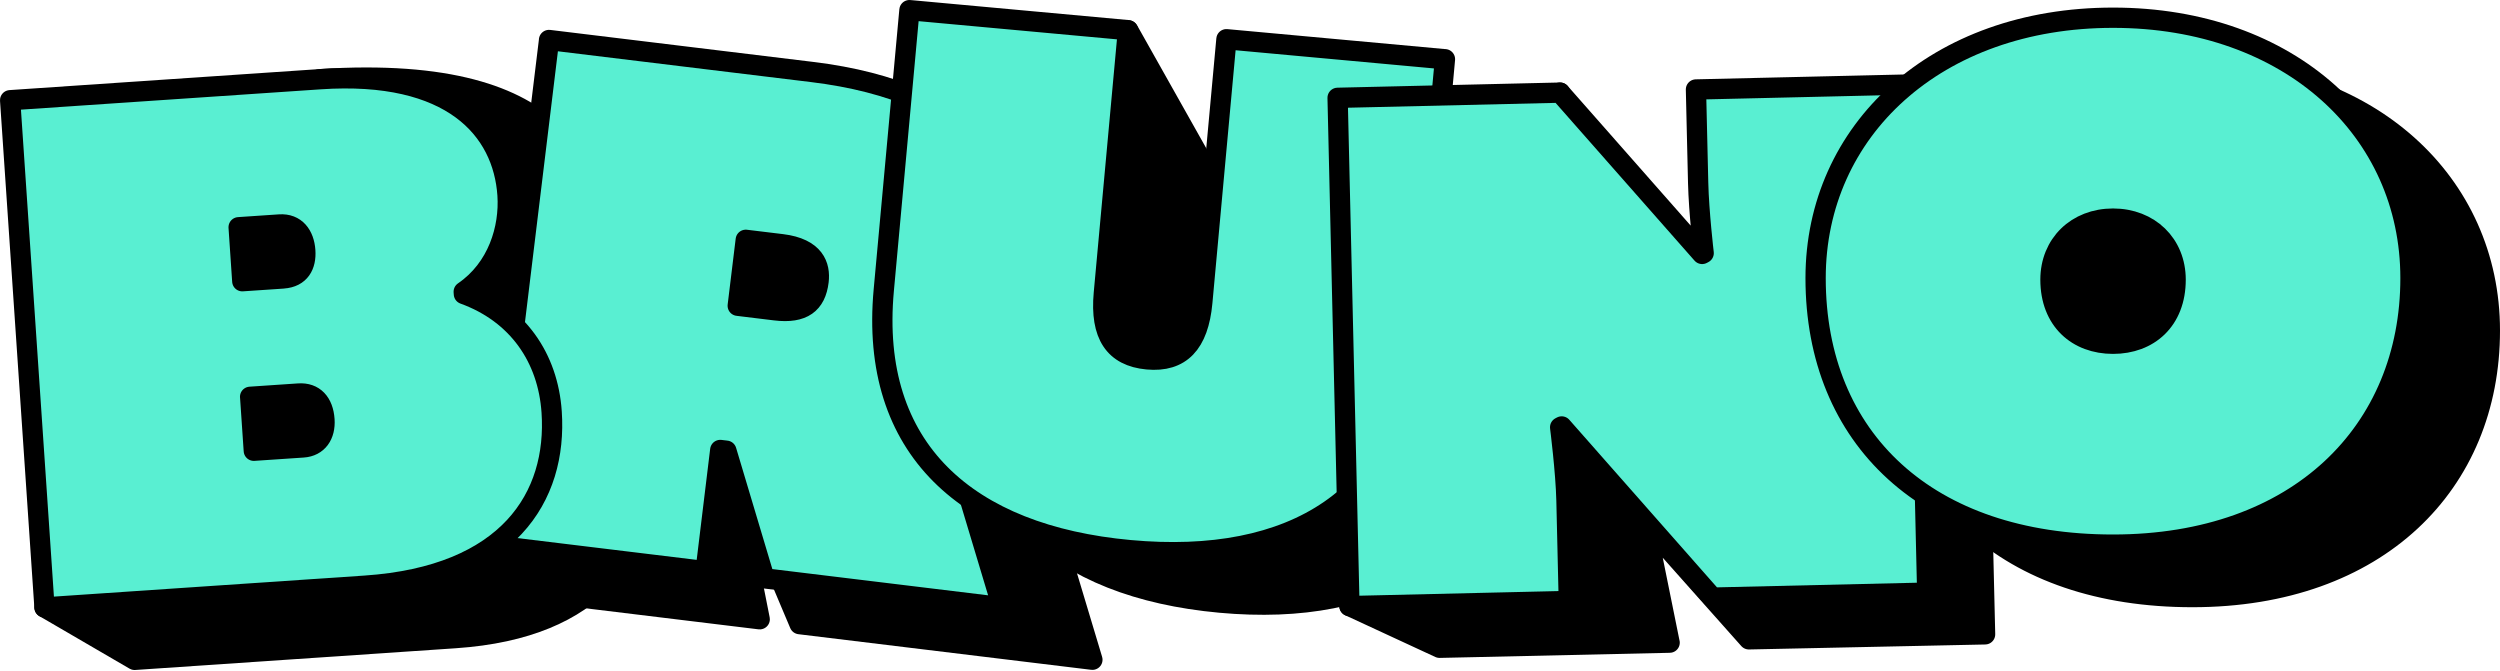
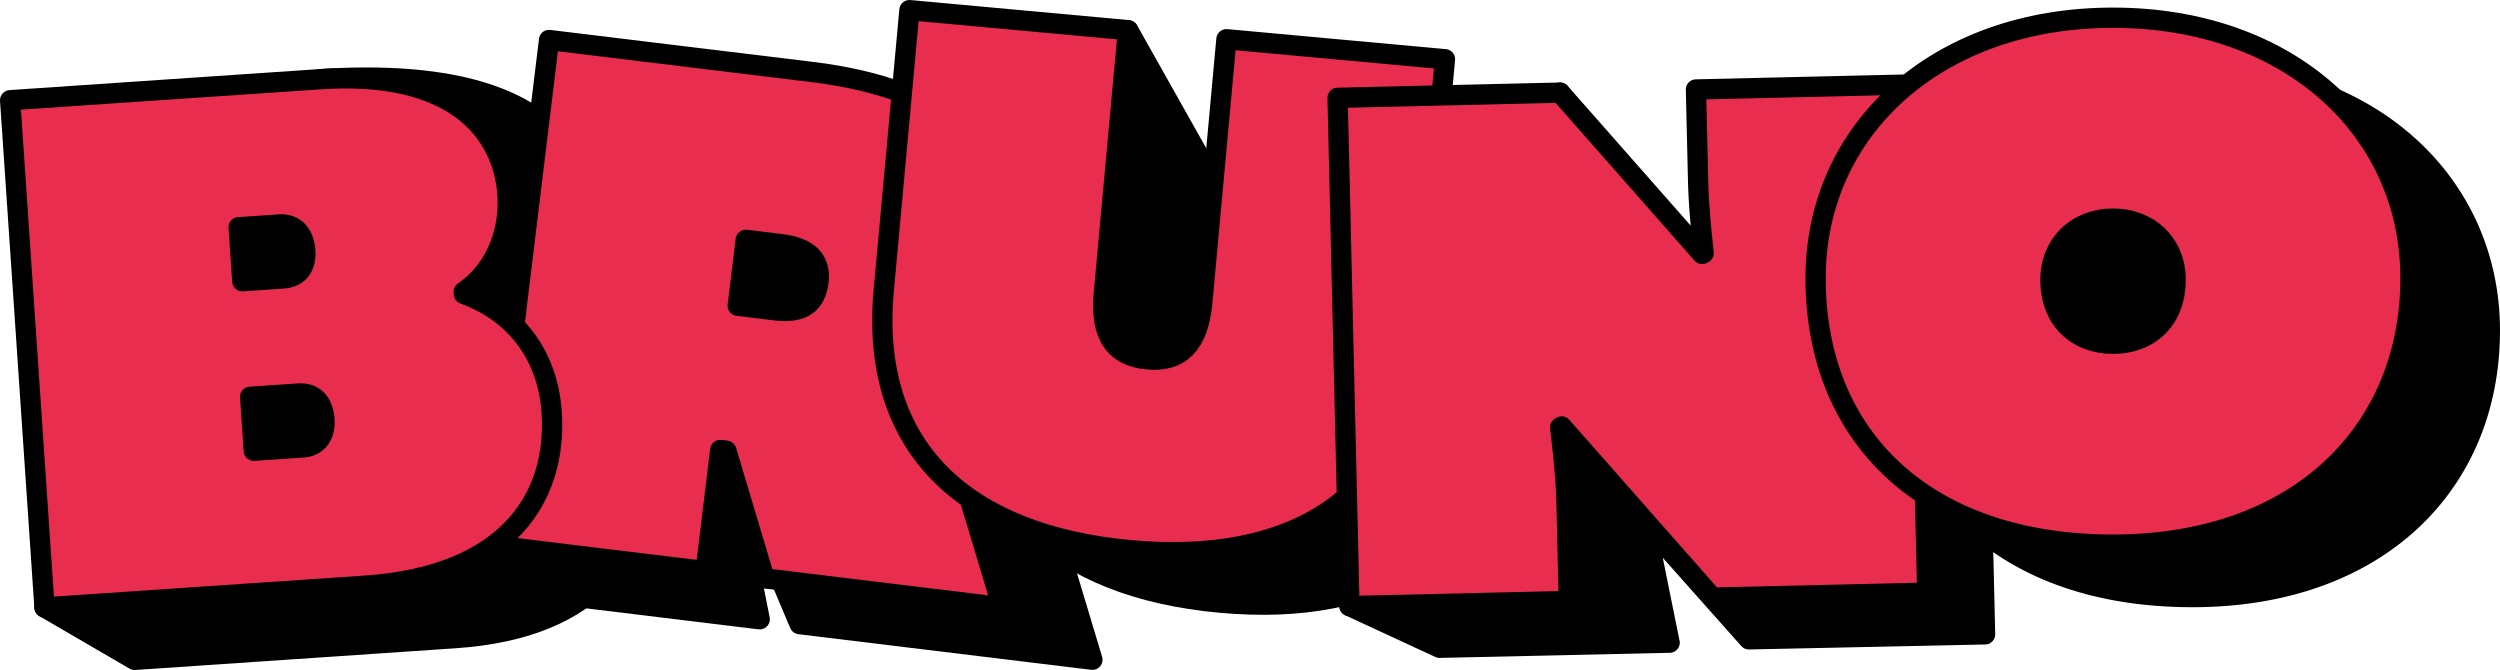
- <svg xmlns="http://www.w3.org/2000/svg" id="Layer_1" data-name="Layer 1" viewBox="0 0 616.42 165.21">
+ <svg xmlns="http://www.w3.org/2000/svg" id="Layer_1" data-name="Layer 1" viewBox="0 0 616.42 165.2">
  <defs>
    <style>
-       .cls-1 {
-         fill: #59efd2;
-       }
- 
      .cls-1, .cls-2 {
        stroke: #000;
        stroke-linecap: round;
        stroke-linejoin: round;
        stroke-width: 5px;
      }
+ 
+       .cls-2 {
+         fill: #e82d4e;
+       }
    </style>
  </defs>
-   <path class="cls-2" d="M157.59,22.8l64.86,7.89c40.47,4.92,57.25,26.34,53.71,55.47-1.98,16.26-8.75,27.72-19.33,34.3l-.05.38,12.57,41.83-72.2-8.78-18.06-42.75h0l8.23,41.55-44.86-5.46,15.13-124.43ZM213.39,89.46c6.81.83,9.99-1.66,10.66-7.15.46-3.78-.93-8.17-9.06-9.16l-8.89-1.08-1.98,16.26,9.27,1.13Z" />
-   <path class="cls-2" d="M136.6,85.43c13.31,4.83,20.74,15.78,21.64,29.08,1.42,20.91-10.63,40.43-45.98,42.83l-79.07,5.36-22.22-12.94,13.74-112.13,54.19-18.11c63.55-4.09,67.36,25.34,68.45,41.5.55,8.18-2.4,18.11-10.8,23.84l.04.57ZM92.04,81.58c4.18-.28,5.7-3.25,5.45-6.86-.26-3.8-2.36-6.72-6.36-6.44l-10.07.68.9,13.31,10.07-.68ZM83.9,110.77l.9,13.3,12.16-.82c3.61-.24,5.52-3.05,5.26-6.85-.28-4.18-2.55-6.7-6.36-6.44l-11.97.81Z" />
-   <path class="cls-2" d="M378.5,27.54l-6.33,69.05c-3.6,39.27-31.31,55.67-71.34,52-40.03-3.67-64.3-24.83-60.7-64.1L278.21,7.5l22.13,39.33-5.95,38.42c-.94,10.25,2.59,15.54,10.75,16.29,8.16.75,12.59-3.82,13.53-14.06l5.95-64.88,53.88,4.94Z" />
-   <path class="cls-2" d="M411.68,158.46l-56.73,1.26-22.22-10.29,19.3-112.38,32.63-14.21,28.15,52.71,22.29-40.55,51.44-1.26,2.92,122.67-58.24,1.23-25.53-28.71,5.98,29.53Z" />
-   <path class="cls-2" d="M613.92,81.5c0,37.72-27.62,65.72-73.34,65.72s-73.34-26.1-73.34-65.72c0-36.39,29.72-64.2,73.34-64.2s73.34,27.81,73.34,64.2ZM535.15,91.88c0,10.1,6.67,15.81,15.43,15.81s15.43-5.71,15.43-15.81c0-8.76-6.48-15.05-15.43-15.05s-15.43,6.29-15.43,15.05Z" />
-   <path class="cls-1" d="M135.37,9.86l64.86,7.89c40.47,4.92,57.25,26.34,53.71,55.47-1.98,16.26-8.75,27.72-19.33,34.3l-.05.38,12.57,41.83-58.62-7.13-9.41-31.47-1.51-.18-3.63,29.88-53.71-6.53,15.13-124.43ZM191.17,76.52c6.81.83,9.99-1.66,10.66-7.15.46-3.78-.93-8.17-9.06-9.16l-8.89-1.08-1.98,16.26,9.27,1.13Z" />
-   <path class="cls-1" d="M114.38,72.5c13.31,4.83,20.74,15.78,21.64,29.08,1.42,20.91-10.63,40.43-45.98,42.83l-79.07,5.36L2.5,24.71l76.41-5.18c32.5-2.2,45.14,12.41,46.23,28.56.55,8.18-2.4,18.11-10.8,23.84l.04.57ZM69.82,68.65c4.18-.28,5.7-3.25,5.45-6.86-.26-3.8-2.36-6.72-6.36-6.44l-10.07.68.9,13.31,10.07-.68ZM61.68,97.84l.9,13.3,12.16-.82c3.61-.24,5.52-3.05,5.26-6.85-.28-4.18-2.55-6.7-6.36-6.44l-11.97.81Z" />
-   <path class="cls-1" d="M356.28,14.6l-6.33,69.05c-3.6,39.27-31.31,55.67-71.34,52-40.03-3.67-64.3-24.83-60.7-64.1l6.33-69.05,53.88,4.94-5.95,64.88c-.94,10.25,2.59,15.54,10.75,16.29s12.59-3.82,13.53-14.06l5.95-64.88,53.88,4.94Z" />
-   <path class="cls-1" d="M418.18,22.06l54.09-1.26,2.92,125.32-52.94,1.23-37.19-42.2-.38.2s1.4,11.02,1.56,18.07l.58,24.76-54.09,1.26-2.92-125.32,54.85-1.28,35.03,39.77.38-.2s-1.19-10.07-1.36-17.31l-.54-23.04Z" />
-   <path class="cls-1" d="M594.35,68.57c0,37.72-27.62,65.72-73.34,65.72s-73.34-26.1-73.34-65.72c0-36.39,29.72-64.2,73.34-64.2s73.34,27.81,73.34,64.2ZM505.58,68.95c0,10.1,6.67,15.81,15.43,15.81s15.43-5.71,15.43-15.81c0-8.76-6.48-15.05-15.43-15.05s-15.43,6.29-15.43,15.05Z" />
+   <path class="cls-1" d="M157.59,22.8l64.86,7.89c40.47,4.92,57.25,26.34,53.71,55.47-1.98,16.26-8.75,27.72-19.33,34.3l-.05.38,12.57,41.83-72.2-8.78-18.06-42.75h0l8.23,41.55-44.86-5.46,15.13-124.43h0ZM213.39,89.46c6.81.83,9.99-1.66,10.66-7.15.46-3.78-.93-8.17-9.06-9.16l-8.89-1.08-1.98,16.26,9.27,1.13h0Z" />
+   <path class="cls-1" d="M136.6,85.43c13.31,4.83,20.74,15.78,21.64,29.08,1.42,20.91-10.63,40.43-45.98,42.83l-79.07,5.36-22.22-12.94,13.74-112.13,54.19-18.11c63.55-4.09,67.36,25.34,68.45,41.5.55,8.18-2.4,18.11-10.8,23.84l.04.57h.01ZM92.04,81.58c4.18-.28,5.7-3.25,5.45-6.86-.26-3.8-2.36-6.72-6.36-6.44l-10.07.68.9,13.31,10.07-.68h.01ZM83.9,110.77l.9,13.3,12.16-.82c3.61-.24,5.52-3.05,5.26-6.85-.28-4.18-2.55-6.7-6.36-6.44l-11.97.81h0Z" />
+   <path class="cls-1" d="M378.5,27.54l-6.33,69.05c-3.6,39.27-31.31,55.67-71.34,52-40.03-3.67-64.3-24.83-60.7-64.1L278.21,7.5l22.13,39.33-5.95,38.42c-.94,10.25,2.59,15.54,10.75,16.29s12.59-3.82,13.53-14.06l5.95-64.88s53.88,4.94,53.88,4.94Z" />
+   <path class="cls-1" d="M411.68,158.46l-56.73,1.26-22.22-10.29,19.3-112.38,32.63-14.21,28.15,52.71,22.29-40.55,51.44-1.26,2.92,122.67-58.24,1.23-25.53-28.71,5.98,29.53h0Z" />
+   <path class="cls-1" d="M613.92,81.5c0,37.72-27.62,65.72-73.34,65.72s-73.34-26.1-73.34-65.72c0-36.39,29.72-64.2,73.34-64.2s73.34,27.81,73.34,64.2h0ZM535.15,91.88c0,10.1,6.67,15.81,15.43,15.81s15.43-5.71,15.43-15.81c0-8.76-6.48-15.05-15.43-15.05s-15.43,6.29-15.43,15.05Z" />
+   <path class="cls-2" d="M135.37,9.86l64.86,7.89c40.47,4.92,57.25,26.34,53.71,55.47-1.98,16.26-8.75,27.72-19.33,34.3l-.05.38,12.57,41.83-58.62-7.13-9.41-31.47-1.51-.18-3.63,29.88-53.71-6.53,15.13-124.43h-.01ZM191.17,76.52c6.81.83,9.99-1.66,10.66-7.15.46-3.78-.93-8.17-9.06-9.16l-8.89-1.08-1.98,16.26,9.27,1.13h0Z" />
+   <path class="cls-2" d="M114.38,72.5c13.31,4.83,20.74,15.78,21.64,29.08,1.42,20.91-10.63,40.43-45.98,42.83l-79.07,5.36L2.5,24.71l76.41-5.18c32.5-2.2,45.14,12.41,46.23,28.56.55,8.18-2.4,18.11-10.8,23.84,0,0,.04.57.04.57ZM69.82,68.65c4.18-.28,5.7-3.25,5.45-6.86-.26-3.8-2.36-6.72-6.36-6.44l-10.07.68.9,13.31,10.07-.68h.01ZM61.68,97.84l.9,13.3,12.16-.82c3.61-.24,5.52-3.05,5.26-6.85-.28-4.18-2.55-6.7-6.36-6.44l-11.97.81h0Z" />
+   <path class="cls-2" d="M356.28,14.6l-6.33,69.05c-3.6,39.27-31.31,55.67-71.34,52-40.03-3.67-64.3-24.83-60.7-64.1l6.33-69.05,53.88,4.94-5.95,64.88c-.94,10.25,2.59,15.54,10.75,16.29s12.59-3.82,13.53-14.06l5.95-64.88,53.88,4.94h0Z" />
+   <path class="cls-2" d="M418.18,22.06l54.09-1.26,2.92,125.32-52.94,1.23-37.19-42.2-.38.2s1.4,11.02,1.56,18.07l.58,24.76-54.09,1.26-2.92-125.32,54.85-1.28,35.03,39.77.38-.2s-1.19-10.07-1.36-17.31l-.54-23.04h.01Z" />
+   <path class="cls-2" d="M594.35,68.57c0,37.72-27.62,65.72-73.34,65.72s-73.34-26.1-73.34-65.72c0-36.39,29.72-64.2,73.34-64.2s73.34,27.81,73.34,64.2ZM505.58,68.95c0,10.1,6.67,15.81,15.43,15.81s15.43-5.71,15.43-15.81c0-8.76-6.48-15.05-15.43-15.05s-15.43,6.29-15.43,15.05h0Z" />
</svg>
